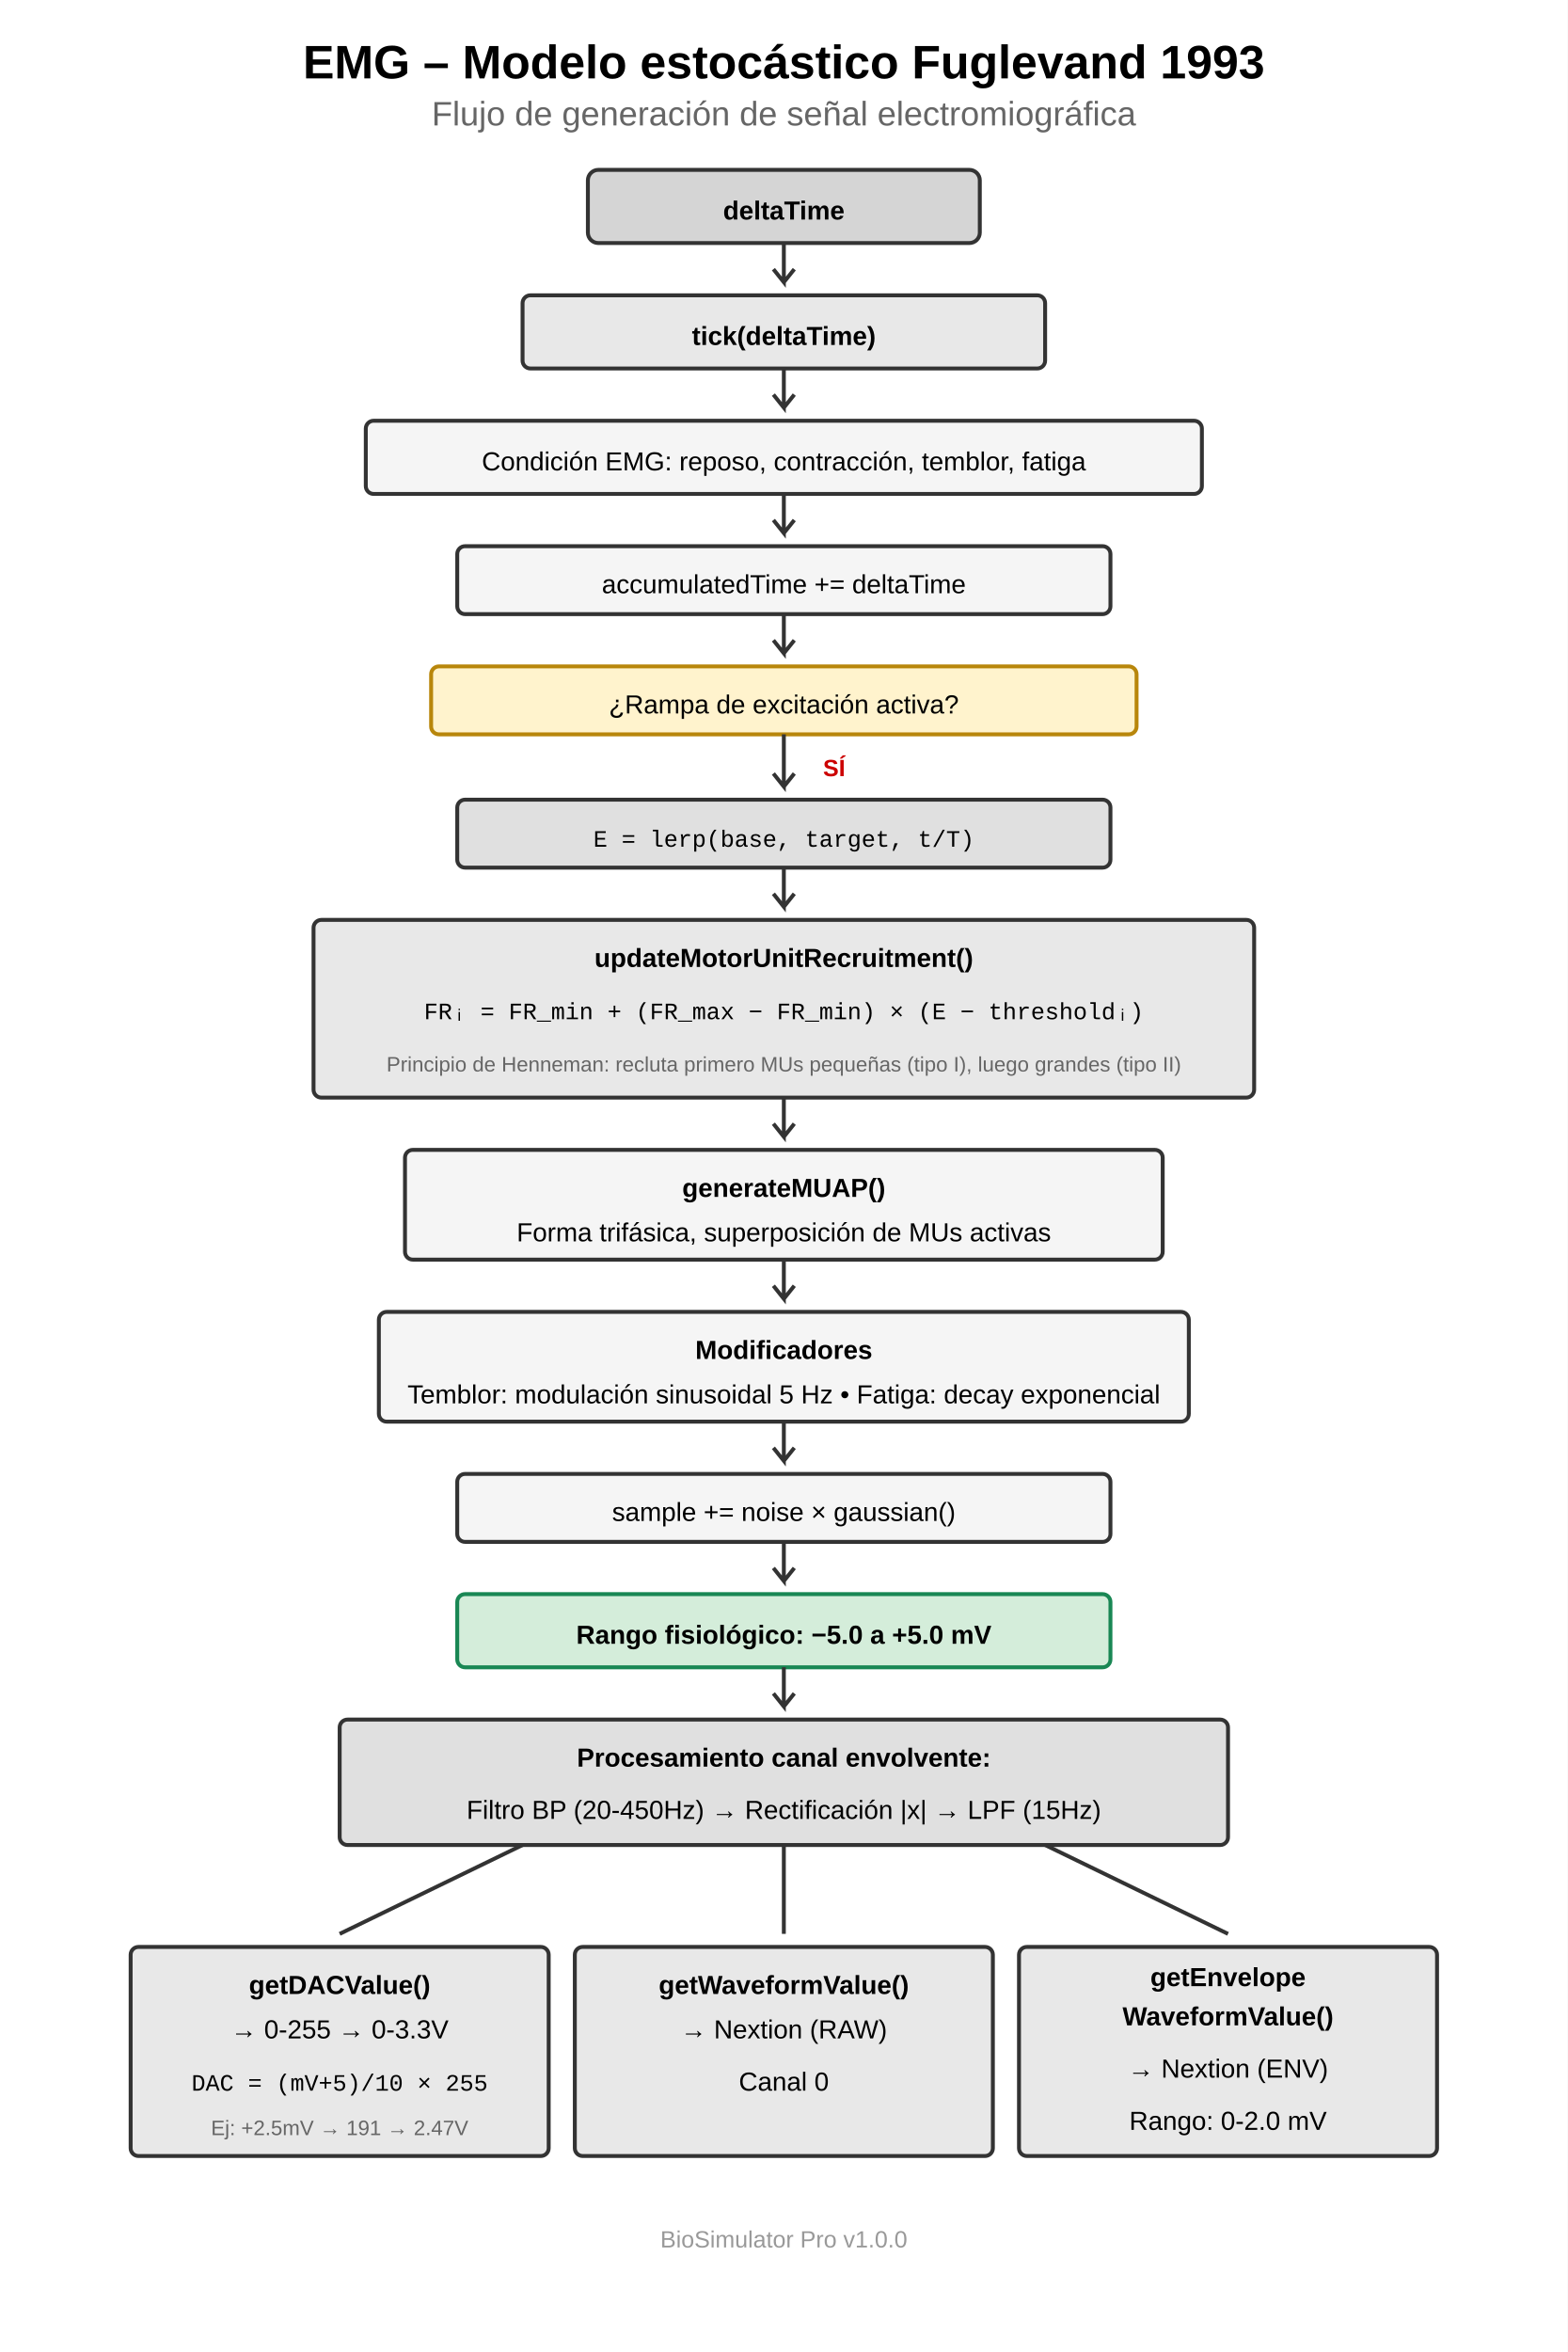
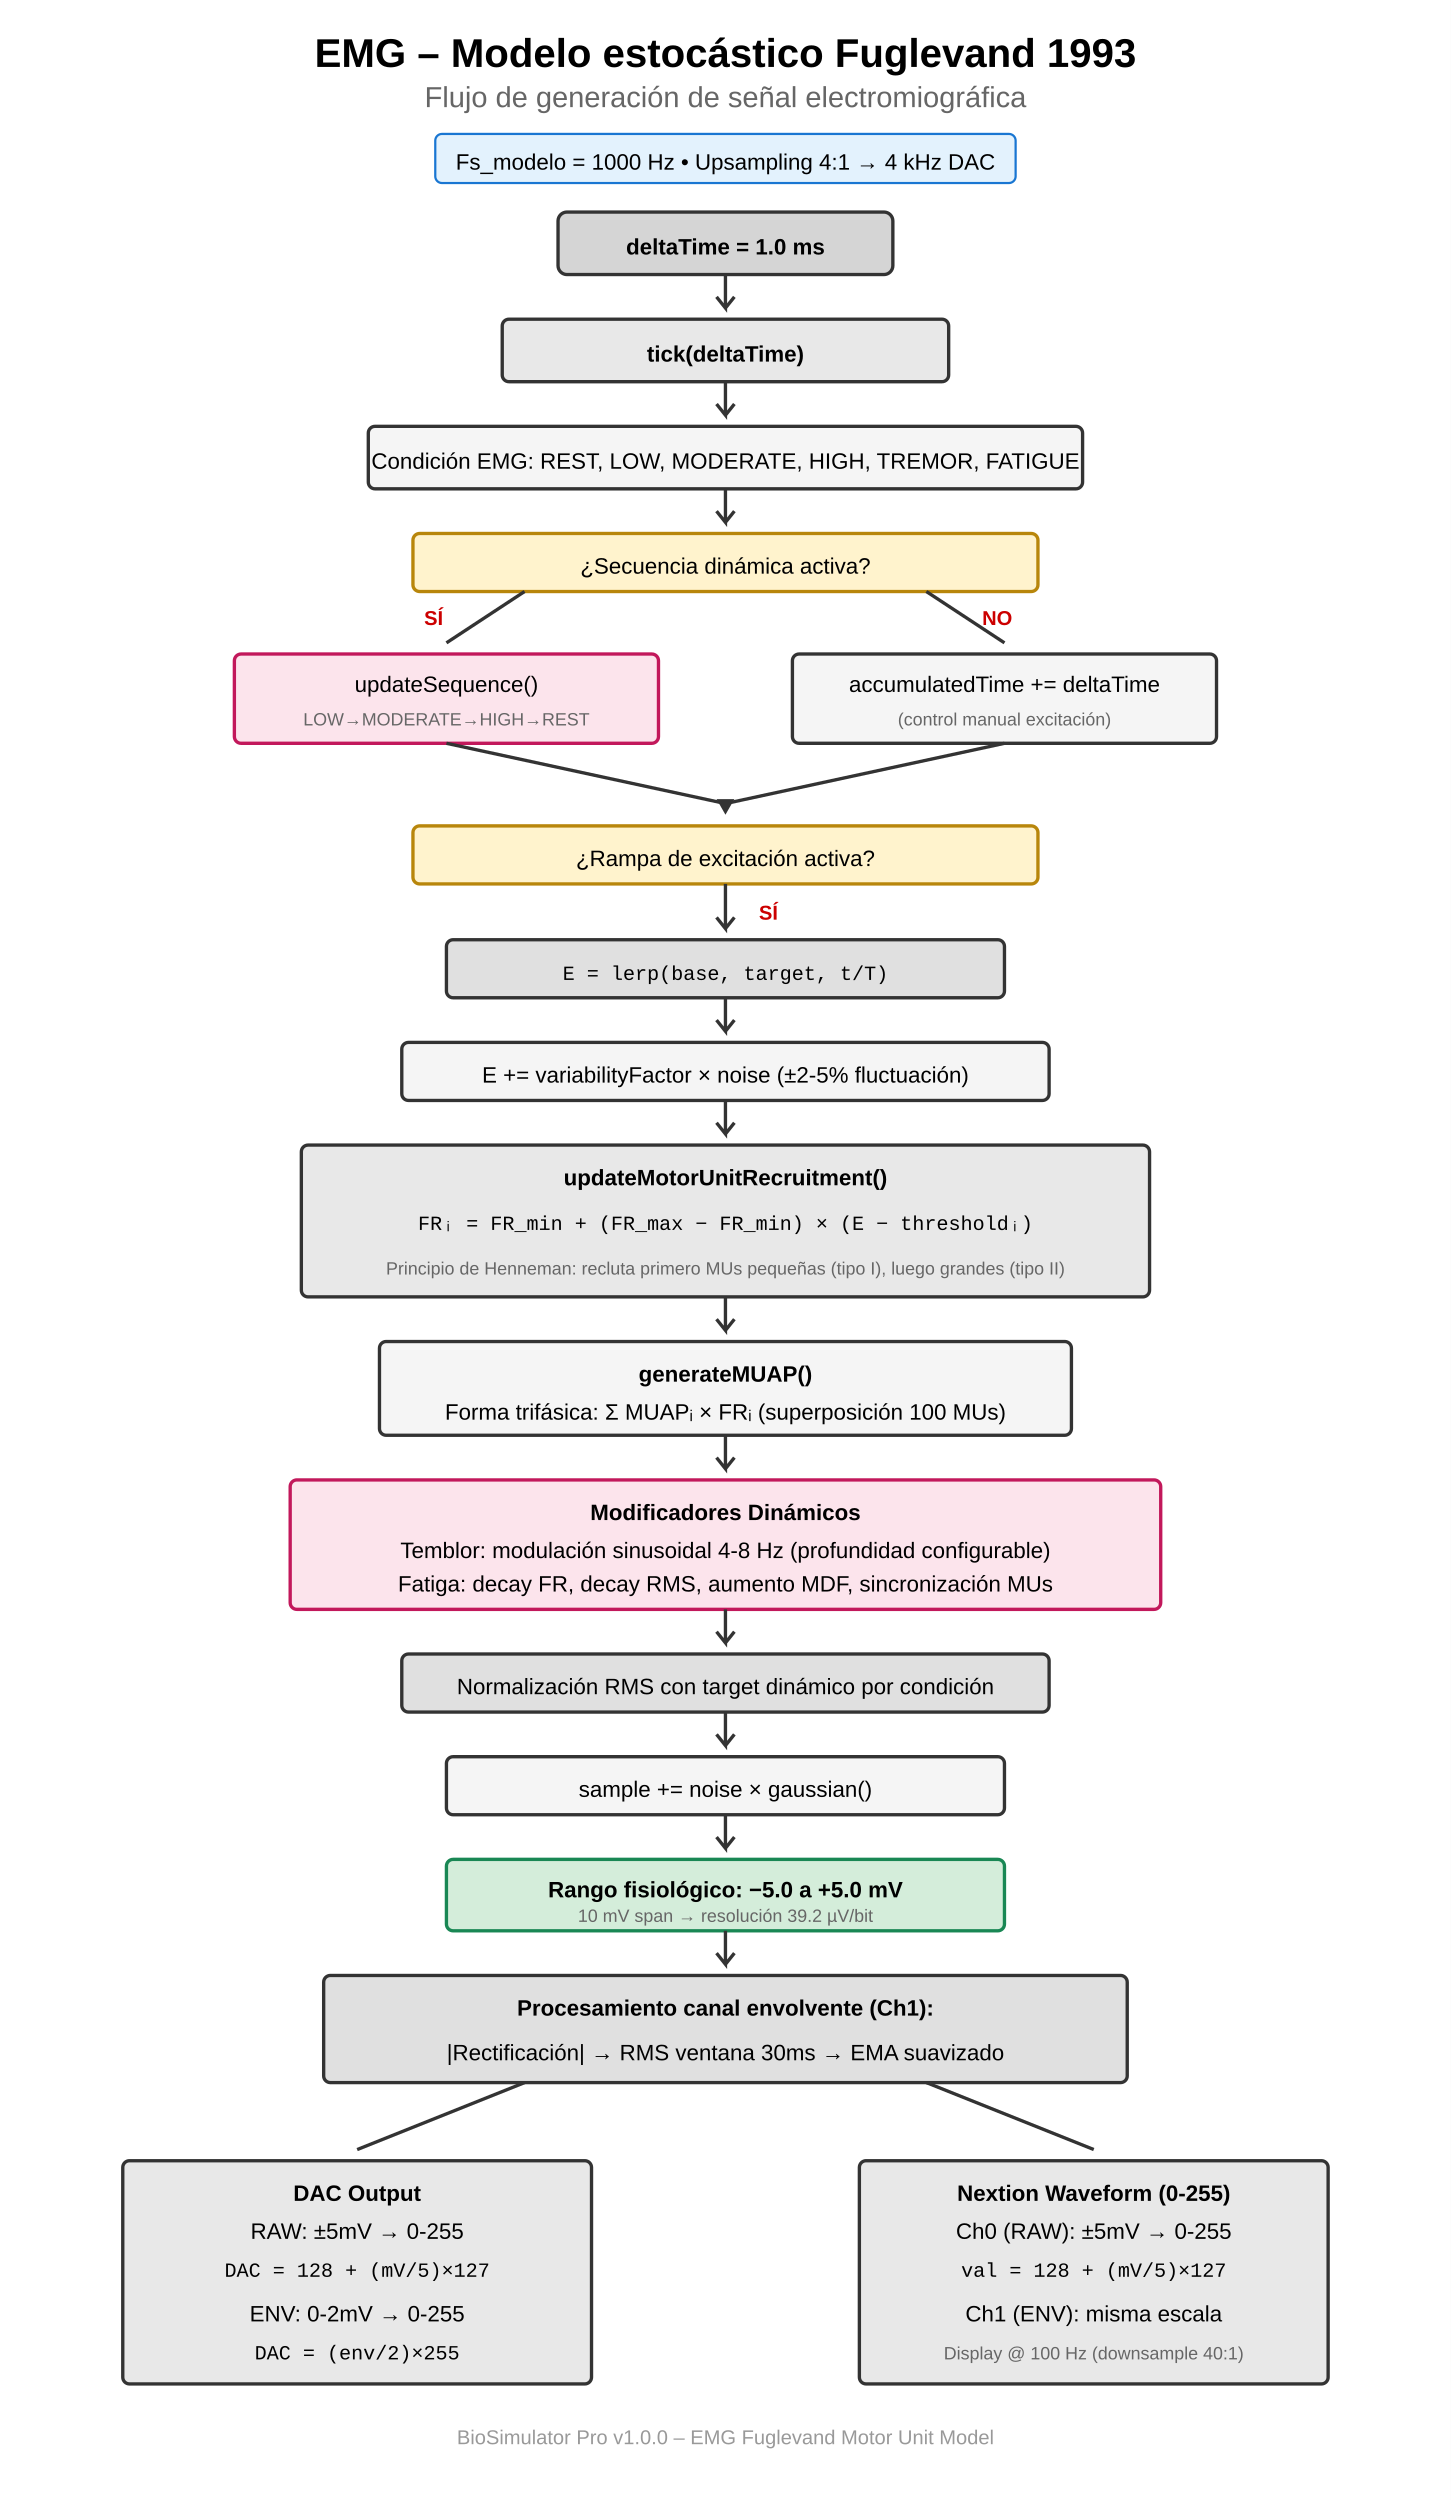
- <svg xmlns="http://www.w3.org/2000/svg" width="600" height="900" viewBox="0 0 600 900">
+ <svg xmlns="http://www.w3.org/2000/svg" width="650" height="1120" viewBox="0 0 650 1120">
  <style>
    .title { font: bold 18px Arial; }
    .subtitle { font: 13px Arial; fill: #666; }
    .box-text { font: 10px Arial; }
    .box-bold { font: bold 10px Arial; }
    .box-code { font: 9px Courier New; }
    .label { font: bold 9px Arial; fill: #c00; }
+     .note { font: 8px Arial; fill: #666; }
  </style>
  <rect width="100%" height="100%" fill="white" />
-   <text x="300" y="30" text-anchor="middle" class="title">EMG – Modelo estocástico Fuglevand 1993</text>
-   <text x="300" y="48" text-anchor="middle" class="subtitle">Flujo de generación de señal electromiográfica</text>
-   <rect x="225" y="65" width="150" height="28" rx="4" fill="#d5d5d5" stroke="#333" stroke-width="1.5" />
-   <text x="300" y="84" text-anchor="middle" class="box-bold">deltaTime</text>
-   <path d="M300 93 L300 108 L296 103 M300 108 L304 103" stroke="#333" stroke-width="1.5" fill="none" />
-   <rect x="200" y="113" width="200" height="28" rx="3" fill="#e8e8e8" stroke="#333" stroke-width="1.5" />
-   <text x="300" y="132" text-anchor="middle" class="box-bold">tick(deltaTime)</text>
-   <path d="M300 141 L300 156 L296 151 M300 156 L304 151" stroke="#333" stroke-width="1.5" fill="none" />
-   <rect x="140" y="161" width="320" height="28" rx="3" fill="#f5f5f5" stroke="#333" stroke-width="1.5" />
-   <text x="300" y="180" text-anchor="middle" class="box-text">Condición EMG: reposo, contracción, temblor, fatiga</text>
-   <path d="M300 189 L300 204 L296 199 M300 204 L304 199" stroke="#333" stroke-width="1.5" fill="none" />
-   <rect x="175" y="209" width="250" height="26" rx="3" fill="#f5f5f5" stroke="#333" stroke-width="1.5" />
-   <text x="300" y="227" text-anchor="middle" class="box-text">accumulatedTime += deltaTime</text>
-   <path d="M300 235 L300 250 L296 245 M300 250 L304 245" stroke="#333" stroke-width="1.5" fill="none" />
-   <rect x="165" y="255" width="270" height="26" rx="3" fill="#fff3cd" stroke="#b8860b" stroke-width="1.5" />
-   <text x="300" y="273" text-anchor="middle" class="box-text">¿Rampa de excitación activa?</text>
-   <text x="315" y="297" class="label">SÍ</text>
-   <path d="M300 281 L300 301 L296 296 M300 301 L304 296" stroke="#333" stroke-width="1.5" fill="none" />
-   <rect x="175" y="306" width="250" height="26" rx="3" fill="#e0e0e0" stroke="#333" stroke-width="1.5" />
-   <text x="300" y="324" text-anchor="middle" class="box-code">E = lerp(base, target, t/T)</text>
-   <path d="M300 332 L300 347 L296 342 M300 347 L304 342" stroke="#333" stroke-width="1.5" fill="none" />
-   <rect x="120" y="352" width="360" height="68" rx="3" fill="#e8e8e8" stroke="#333" stroke-width="1.5" />
-   <text x="300" y="370" text-anchor="middle" class="box-bold">updateMotorUnitRecruitment()</text>
-   <text x="300" y="390" text-anchor="middle" class="box-code">FRᵢ = FR_min + (FR_max − FR_min) × (E − thresholdᵢ)</text>
-   <text x="300" y="410" text-anchor="middle" style="font:8px Arial;fill:#666">Principio de Henneman: recluta primero MUs pequeñas (tipo I), luego grandes (tipo II)</text>
-   <path d="M300 420 L300 435 L296 430 M300 435 L304 430" stroke="#333" stroke-width="1.5" fill="none" />
-   <rect x="155" y="440" width="290" height="42" rx="3" fill="#f5f5f5" stroke="#333" stroke-width="1.5" />
-   <text x="300" y="458" text-anchor="middle" class="box-bold">generateMUAP()</text>
-   <text x="300" y="475" text-anchor="middle" class="box-text">Forma trifásica, superposición de MUs activas</text>
-   <path d="M300 482 L300 497 L296 492 M300 497 L304 492" stroke="#333" stroke-width="1.5" fill="none" />
-   <rect x="145" y="502" width="310" height="42" rx="3" fill="#f5f5f5" stroke="#333" stroke-width="1.5" />
-   <text x="300" y="520" text-anchor="middle" class="box-bold">Modificadores</text>
-   <text x="300" y="537" text-anchor="middle" class="box-text">Temblor: modulación sinusoidal 5 Hz  •  Fatiga: decay exponencial</text>
-   <path d="M300 544 L300 559 L296 554 M300 559 L304 554" stroke="#333" stroke-width="1.5" fill="none" />
-   <rect x="175" y="564" width="250" height="26" rx="3" fill="#f5f5f5" stroke="#333" stroke-width="1.5" />
-   <text x="300" y="582" text-anchor="middle" class="box-text">sample += noise × gaussian()</text>
-   <path d="M300 590 L300 605 L296 600 M300 605 L304 600" stroke="#333" stroke-width="1.5" fill="none" />
-   <rect x="175" y="610" width="250" height="28" rx="3" fill="#d4edda" stroke="#198754" stroke-width="1.5" />
-   <text x="300" y="629" text-anchor="middle" class="box-bold">Rango fisiológico: −5.0 a +5.0 mV</text>
-   <path d="M300 638 L300 653 L296 648 M300 653 L304 648" stroke="#333" stroke-width="1.5" fill="none" />
-   <rect x="130" y="658" width="340" height="48" rx="3" fill="#e0e0e0" stroke="#333" stroke-width="1.5" />
-   <text x="300" y="676" text-anchor="middle" class="box-bold">Procesamiento canal envolvente:</text>
-   <text x="300" y="696" text-anchor="middle" class="box-text">Filtro BP (20-450Hz) → Rectificación |x| → LPF (15Hz)</text>
-   <line x1="200" y1="706" x2="130" y2="740" stroke="#333" stroke-width="1.5" />
-   <line x1="300" y1="706" x2="300" y2="740" stroke="#333" stroke-width="1.5" />
-   <line x1="400" y1="706" x2="470" y2="740" stroke="#333" stroke-width="1.5" />
-   <rect x="50" y="745" width="160" height="80" rx="3" fill="#e8e8e8" stroke="#333" stroke-width="1.5" />
-   <text x="130" y="763" text-anchor="middle" class="box-bold">getDACValue()</text>
-   <text x="130" y="780" text-anchor="middle" class="box-text">→ 0-255 → 0-3.3V</text>
-   <text x="130" y="800" text-anchor="middle" class="box-code">DAC = (mV+5)/10 × 255</text>
-   <text x="130" y="817" text-anchor="middle" style="font:8px Arial;fill:#666">Ej: +2.5mV → 191 → 2.47V</text>
-   <rect x="220" y="745" width="160" height="80" rx="3" fill="#e8e8e8" stroke="#333" stroke-width="1.5" />
-   <text x="300" y="763" text-anchor="middle" class="box-bold">getWaveformValue()</text>
-   <text x="300" y="780" text-anchor="middle" class="box-text">→ Nextion (RAW)</text>
-   <text x="300" y="800" text-anchor="middle" class="box-text">Canal 0</text>
-   <rect x="390" y="745" width="160" height="80" rx="3" fill="#e8e8e8" stroke="#333" stroke-width="1.5" />
-   <text x="470" y="760" text-anchor="middle" class="box-bold">getEnvelope</text>
-   <text x="470" y="775" text-anchor="middle" class="box-bold">WaveformValue()</text>
-   <text x="470" y="795" text-anchor="middle" class="box-text">→ Nextion (ENV)</text>
-   <text x="470" y="815" text-anchor="middle" class="box-text">Rango: 0-2.0 mV</text>
-   <text x="300" y="860" text-anchor="middle" style="font:9px Arial;fill:#999">BioSimulator Pro v1.0.0</text>
+   <text x="325" y="30" text-anchor="middle" class="title">EMG – Modelo estocástico Fuglevand 1993</text>
+   <text x="325" y="48" text-anchor="middle" class="subtitle">Flujo de generación de señal electromiográfica</text>
+   <rect x="195" y="60" width="260" height="22" rx="3" fill="#e3f2fd" stroke="#1976d2" stroke-width="1" />
+   <text x="325" y="76" text-anchor="middle" class="box-text">Fs_modelo = 1000 Hz  •  Upsampling 4:1 → 4 kHz DAC</text>
+   <rect x="250" y="95" width="150" height="28" rx="4" fill="#d5d5d5" stroke="#333" stroke-width="1.5" />
+   <text x="325" y="114" text-anchor="middle" class="box-bold">deltaTime = 1.0 ms</text>
+   <path d="M325 123 L325 138 L321 133 M325 138 L329 133" stroke="#333" stroke-width="1.5" fill="none" />
+   <rect x="225" y="143" width="200" height="28" rx="3" fill="#e8e8e8" stroke="#333" stroke-width="1.5" />
+   <text x="325" y="162" text-anchor="middle" class="box-bold">tick(deltaTime)</text>
+   <path d="M325 171 L325 186 L321 181 M325 186 L329 181" stroke="#333" stroke-width="1.5" fill="none" />
+   <rect x="165" y="191" width="320" height="28" rx="3" fill="#f5f5f5" stroke="#333" stroke-width="1.5" />
+   <text x="325" y="210" text-anchor="middle" class="box-text">Condición EMG: REST, LOW, MODERATE, HIGH, TREMOR, FATIGUE</text>
+   <path d="M325 219 L325 234 L321 229 M325 234 L329 229" stroke="#333" stroke-width="1.5" fill="none" />
+   <rect x="185" y="239" width="280" height="26" rx="3" fill="#fff3cd" stroke="#b8860b" stroke-width="1.5" />
+   <text x="325" y="257" text-anchor="middle" class="box-text">¿Secuencia dinámica activa?</text>
+   <text x="190" y="280" class="label">SÍ</text>
+   <text x="440" y="280" class="label">NO</text>
+   <line x1="235" y1="265" x2="200" y2="288" stroke="#333" stroke-width="1.5" />
+   <line x1="415" y1="265" x2="450" y2="288" stroke="#333" stroke-width="1.5" />
+   <rect x="105" y="293" width="190" height="40" rx="3" fill="#fce4ec" stroke="#c2185b" stroke-width="1.5" />
+   <text x="200" y="310" text-anchor="middle" class="box-text">updateSequence()</text>
+   <text x="200" y="325" text-anchor="middle" class="note">LOW→MODERATE→HIGH→REST</text>
+   <rect x="355" y="293" width="190" height="40" rx="3" fill="#f5f5f5" stroke="#333" stroke-width="1.5" />
+   <text x="450" y="310" text-anchor="middle" class="box-text">accumulatedTime += deltaTime</text>
+   <text x="450" y="325" text-anchor="middle" class="note">(control manual excitación)</text>
+   <line x1="200" y1="333" x2="325" y2="360" stroke="#333" stroke-width="1.5" />
+   <line x1="450" y1="333" x2="325" y2="360" stroke="#333" stroke-width="1.5" />
+   <polygon points="325,365 321,358 329,358" fill="#333" />
+   <rect x="185" y="370" width="280" height="26" rx="3" fill="#fff3cd" stroke="#b8860b" stroke-width="1.5" />
+   <text x="325" y="388" text-anchor="middle" class="box-text">¿Rampa de excitación activa?</text>
+   <text x="340" y="412" class="label">SÍ</text>
+   <path d="M325 396 L325 416 L321 411 M325 416 L329 411" stroke="#333" stroke-width="1.5" fill="none" />
+   <rect x="200" y="421" width="250" height="26" rx="3" fill="#e0e0e0" stroke="#333" stroke-width="1.5" />
+   <text x="325" y="439" text-anchor="middle" class="box-code">E = lerp(base, target, t/T)</text>
+   <path d="M325 447 L325 462 L321 457 M325 462 L329 457" stroke="#333" stroke-width="1.5" fill="none" />
+   <rect x="180" y="467" width="290" height="26" rx="3" fill="#f5f5f5" stroke="#333" stroke-width="1.5" />
+   <text x="325" y="485" text-anchor="middle" class="box-text">E += variabilityFactor × noise (±2-5% fluctuación)</text>
+   <path d="M325 493 L325 508 L321 503 M325 508 L329 503" stroke="#333" stroke-width="1.5" fill="none" />
+   <rect x="135" y="513" width="380" height="68" rx="3" fill="#e8e8e8" stroke="#333" stroke-width="1.5" />
+   <text x="325" y="531" text-anchor="middle" class="box-bold">updateMotorUnitRecruitment()</text>
+   <text x="325" y="551" text-anchor="middle" class="box-code">FRᵢ = FR_min + (FR_max − FR_min) × (E − thresholdᵢ)</text>
+   <text x="325" y="571" text-anchor="middle" class="note">Principio de Henneman: recluta primero MUs pequeñas (tipo I), luego grandes (tipo II)</text>
+   <path d="M325 581 L325 596 L321 591 M325 596 L329 591" stroke="#333" stroke-width="1.5" fill="none" />
+   <rect x="170" y="601" width="310" height="42" rx="3" fill="#f5f5f5" stroke="#333" stroke-width="1.5" />
+   <text x="325" y="619" text-anchor="middle" class="box-bold">generateMUAP()</text>
+   <text x="325" y="636" text-anchor="middle" class="box-text">Forma trifásica: Σ MUAPᵢ × FRᵢ (superposición 100 MUs)</text>
+   <path d="M325 643 L325 658 L321 653 M325 658 L329 653" stroke="#333" stroke-width="1.5" fill="none" />
+   <rect x="130" y="663" width="390" height="58" rx="3" fill="#fce4ec" stroke="#c2185b" stroke-width="1.5" />
+   <text x="325" y="681" text-anchor="middle" class="box-bold">Modificadores Dinámicos</text>
+   <text x="325" y="698" text-anchor="middle" class="box-text">Temblor: modulación sinusoidal 4-8 Hz (profundidad configurable)</text>
+   <text x="325" y="713" text-anchor="middle" class="box-text">Fatiga: decay FR, decay RMS, aumento MDF, sincronización MUs</text>
+   <path d="M325 721 L325 736 L321 731 M325 736 L329 731" stroke="#333" stroke-width="1.5" fill="none" />
+   <rect x="180" y="741" width="290" height="26" rx="3" fill="#e0e0e0" stroke="#333" stroke-width="1.5" />
+   <text x="325" y="759" text-anchor="middle" class="box-text">Normalización RMS con target dinámico por condición</text>
+   <path d="M325 767 L325 782 L321 777 M325 782 L329 777" stroke="#333" stroke-width="1.5" fill="none" />
+   <rect x="200" y="787" width="250" height="26" rx="3" fill="#f5f5f5" stroke="#333" stroke-width="1.5" />
+   <text x="325" y="805" text-anchor="middle" class="box-text">sample += noise × gaussian()</text>
+   <path d="M325 813 L325 828 L321 823 M325 828 L329 823" stroke="#333" stroke-width="1.5" fill="none" />
+   <rect x="200" y="833" width="250" height="32" rx="3" fill="#d4edda" stroke="#198754" stroke-width="1.5" />
+   <text x="325" y="850" text-anchor="middle" class="box-bold">Rango fisiológico: −5.0 a +5.0 mV</text>
+   <text x="325" y="861" text-anchor="middle" class="note">10 mV span → resolución 39.2 µV/bit</text>
+   <path d="M325 865 L325 880 L321 875 M325 880 L329 875" stroke="#333" stroke-width="1.5" fill="none" />
+   <rect x="145" y="885" width="360" height="48" rx="3" fill="#e0e0e0" stroke="#333" stroke-width="1.5" />
+   <text x="325" y="903" text-anchor="middle" class="box-bold">Procesamiento canal envolvente (Ch1):</text>
+   <text x="325" y="923" text-anchor="middle" class="box-text">|Rectificación| → RMS ventana 30ms → EMA suavizado</text>
+   <line x1="235" y1="933" x2="160" y2="963" stroke="#333" stroke-width="1.5" />
+   <line x1="415" y1="933" x2="490" y2="963" stroke="#333" stroke-width="1.5" />
+   <rect x="55" y="968" width="210" height="100" rx="3" fill="#e8e8e8" stroke="#333" stroke-width="1.5" />
+   <text x="160" y="986" text-anchor="middle" class="box-bold">DAC Output</text>
+   <text x="160" y="1003" text-anchor="middle" class="box-text">RAW: ±5mV → 0-255</text>
+   <text x="160" y="1020" text-anchor="middle" class="box-code">DAC = 128 + (mV/5)×127</text>
+   <text x="160" y="1040" text-anchor="middle" class="box-text">ENV: 0-2mV → 0-255</text>
+   <text x="160" y="1057" text-anchor="middle" class="box-code">DAC = (env/2)×255</text>
+   <rect x="385" y="968" width="210" height="100" rx="3" fill="#e8e8e8" stroke="#333" stroke-width="1.5" />
+   <text x="490" y="986" text-anchor="middle" class="box-bold">Nextion Waveform (0-255)</text>
+   <text x="490" y="1003" text-anchor="middle" class="box-text">Ch0 (RAW): ±5mV → 0-255</text>
+   <text x="490" y="1020" text-anchor="middle" class="box-code">val = 128 + (mV/5)×127</text>
+   <text x="490" y="1040" text-anchor="middle" class="box-text">Ch1 (ENV): misma escala</text>
+   <text x="490" y="1057" text-anchor="middle" class="note">Display @ 100 Hz (downsample 40:1)</text>
+   <text x="325" y="1095" text-anchor="middle" style="font:9px Arial;fill:#999">BioSimulator Pro v1.0.0 – EMG Fuglevand Motor Unit Model</text>
</svg>
